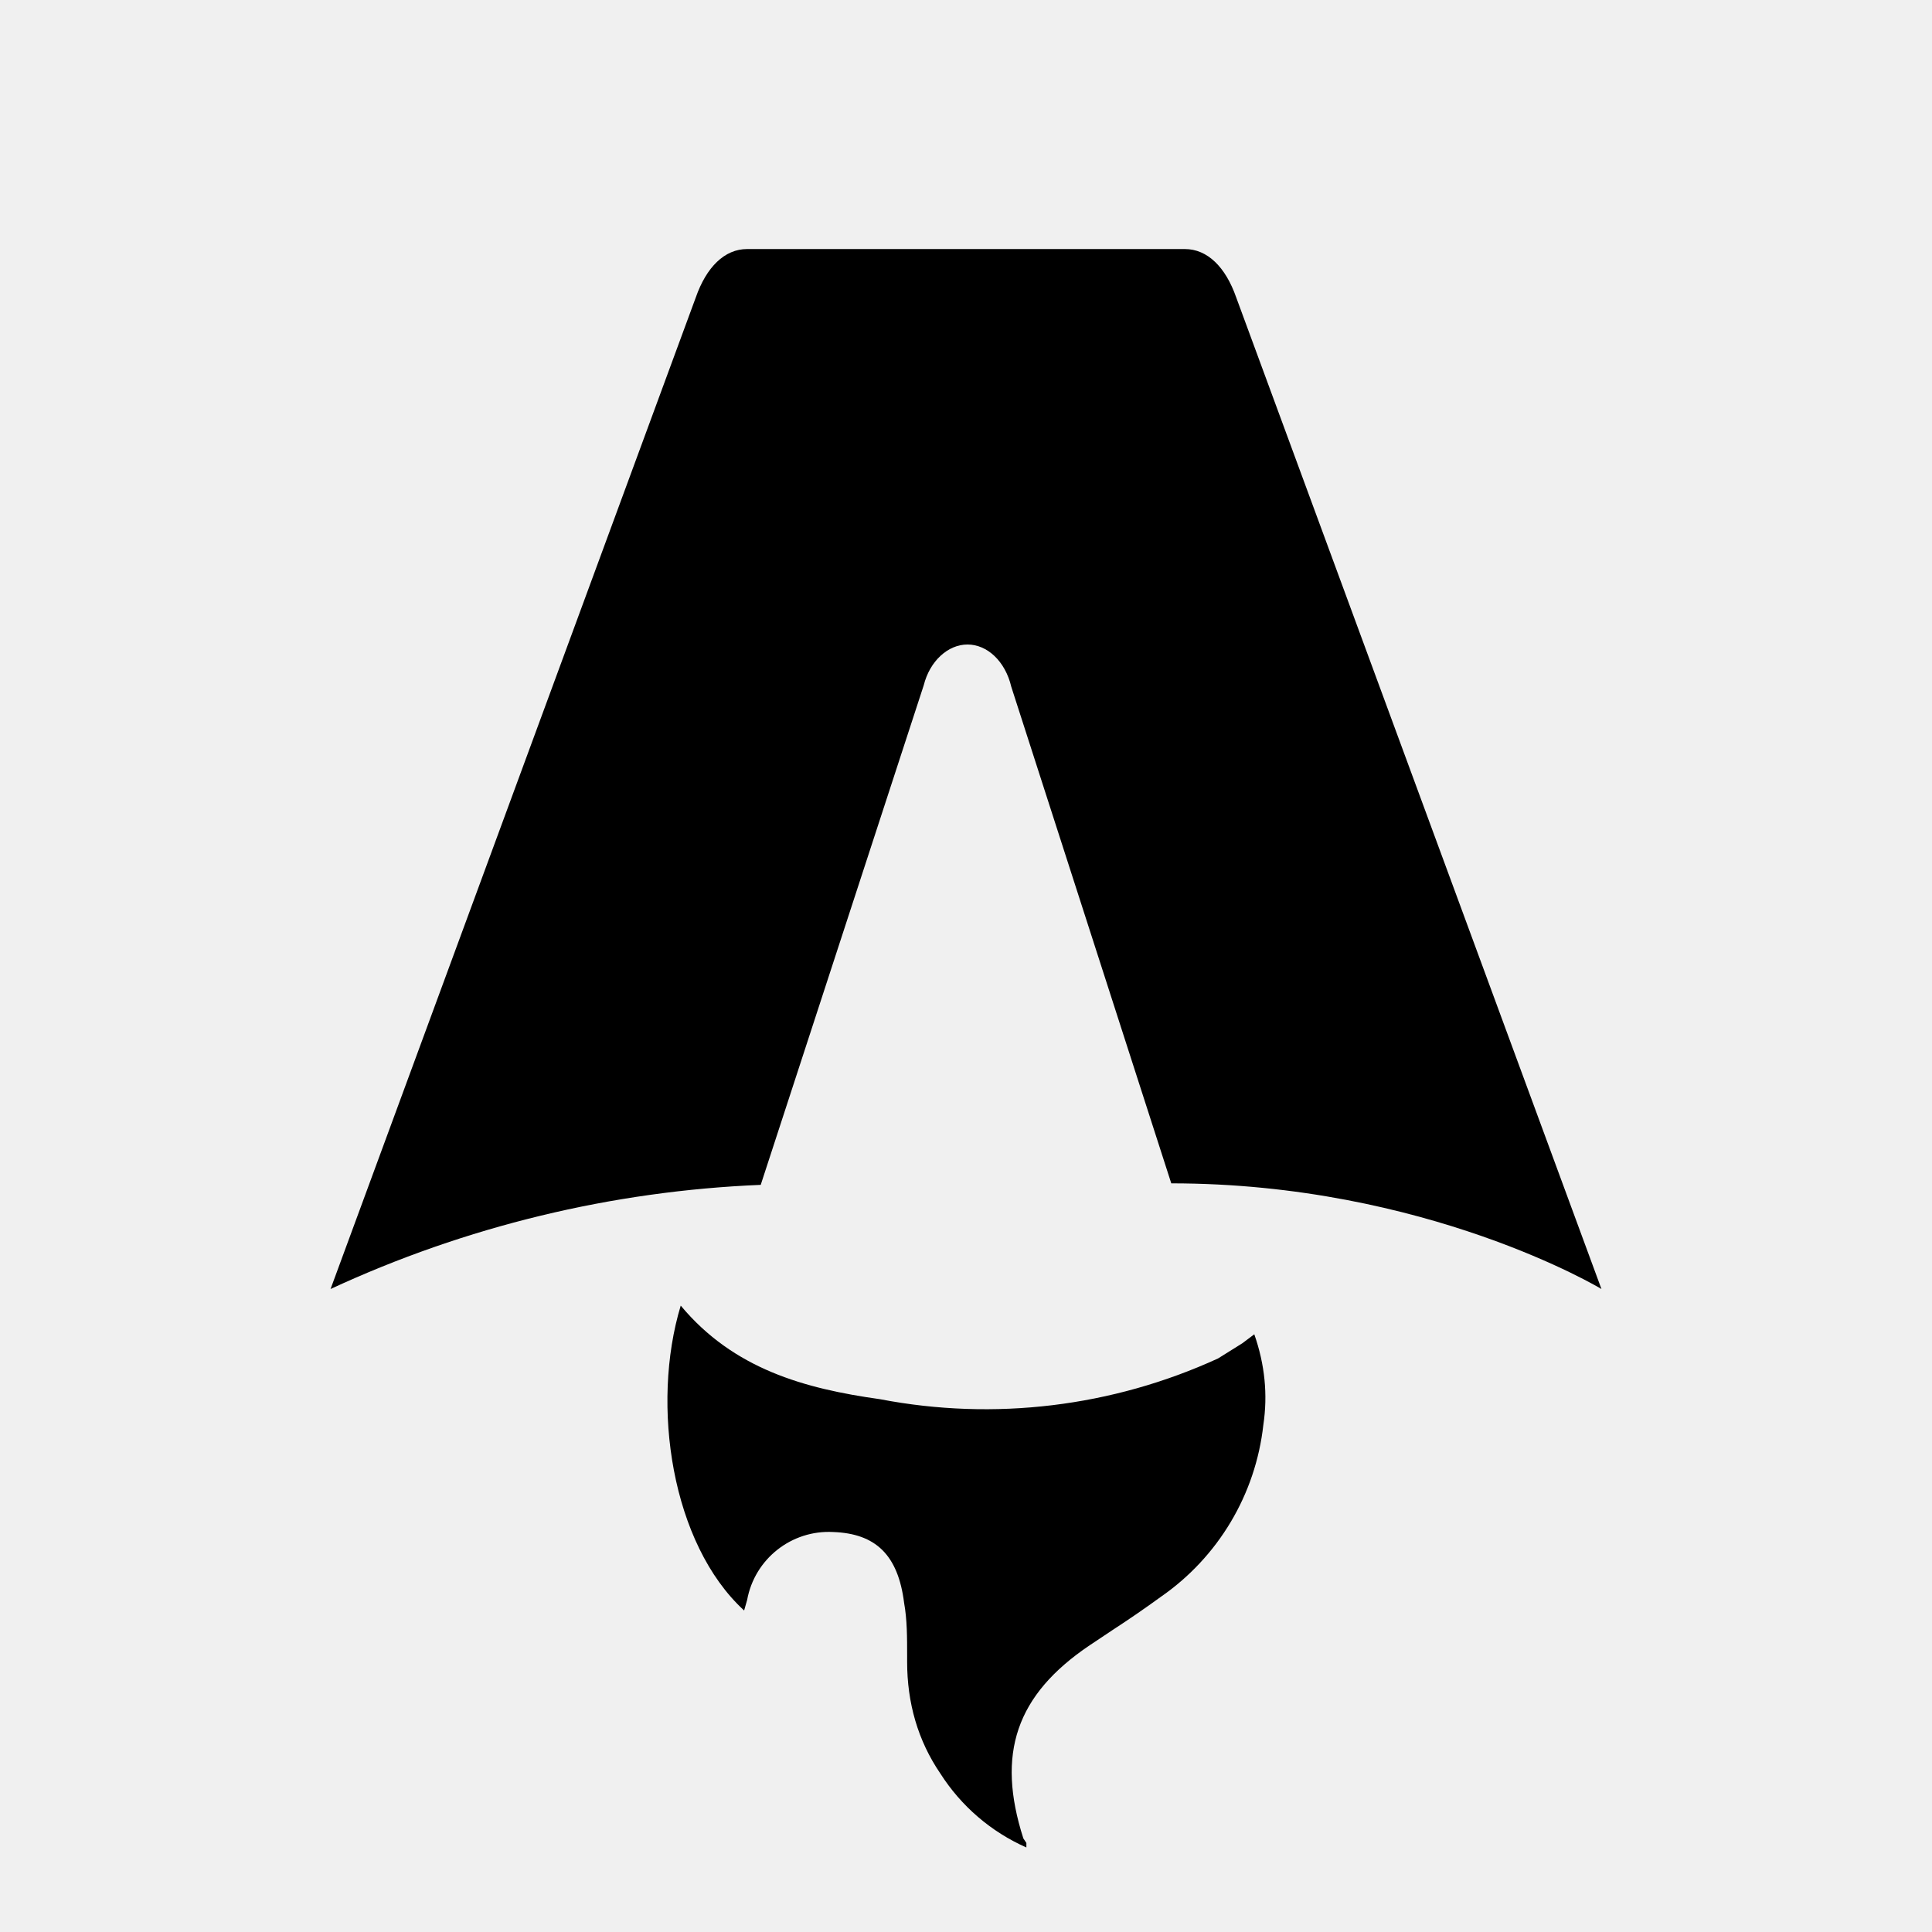
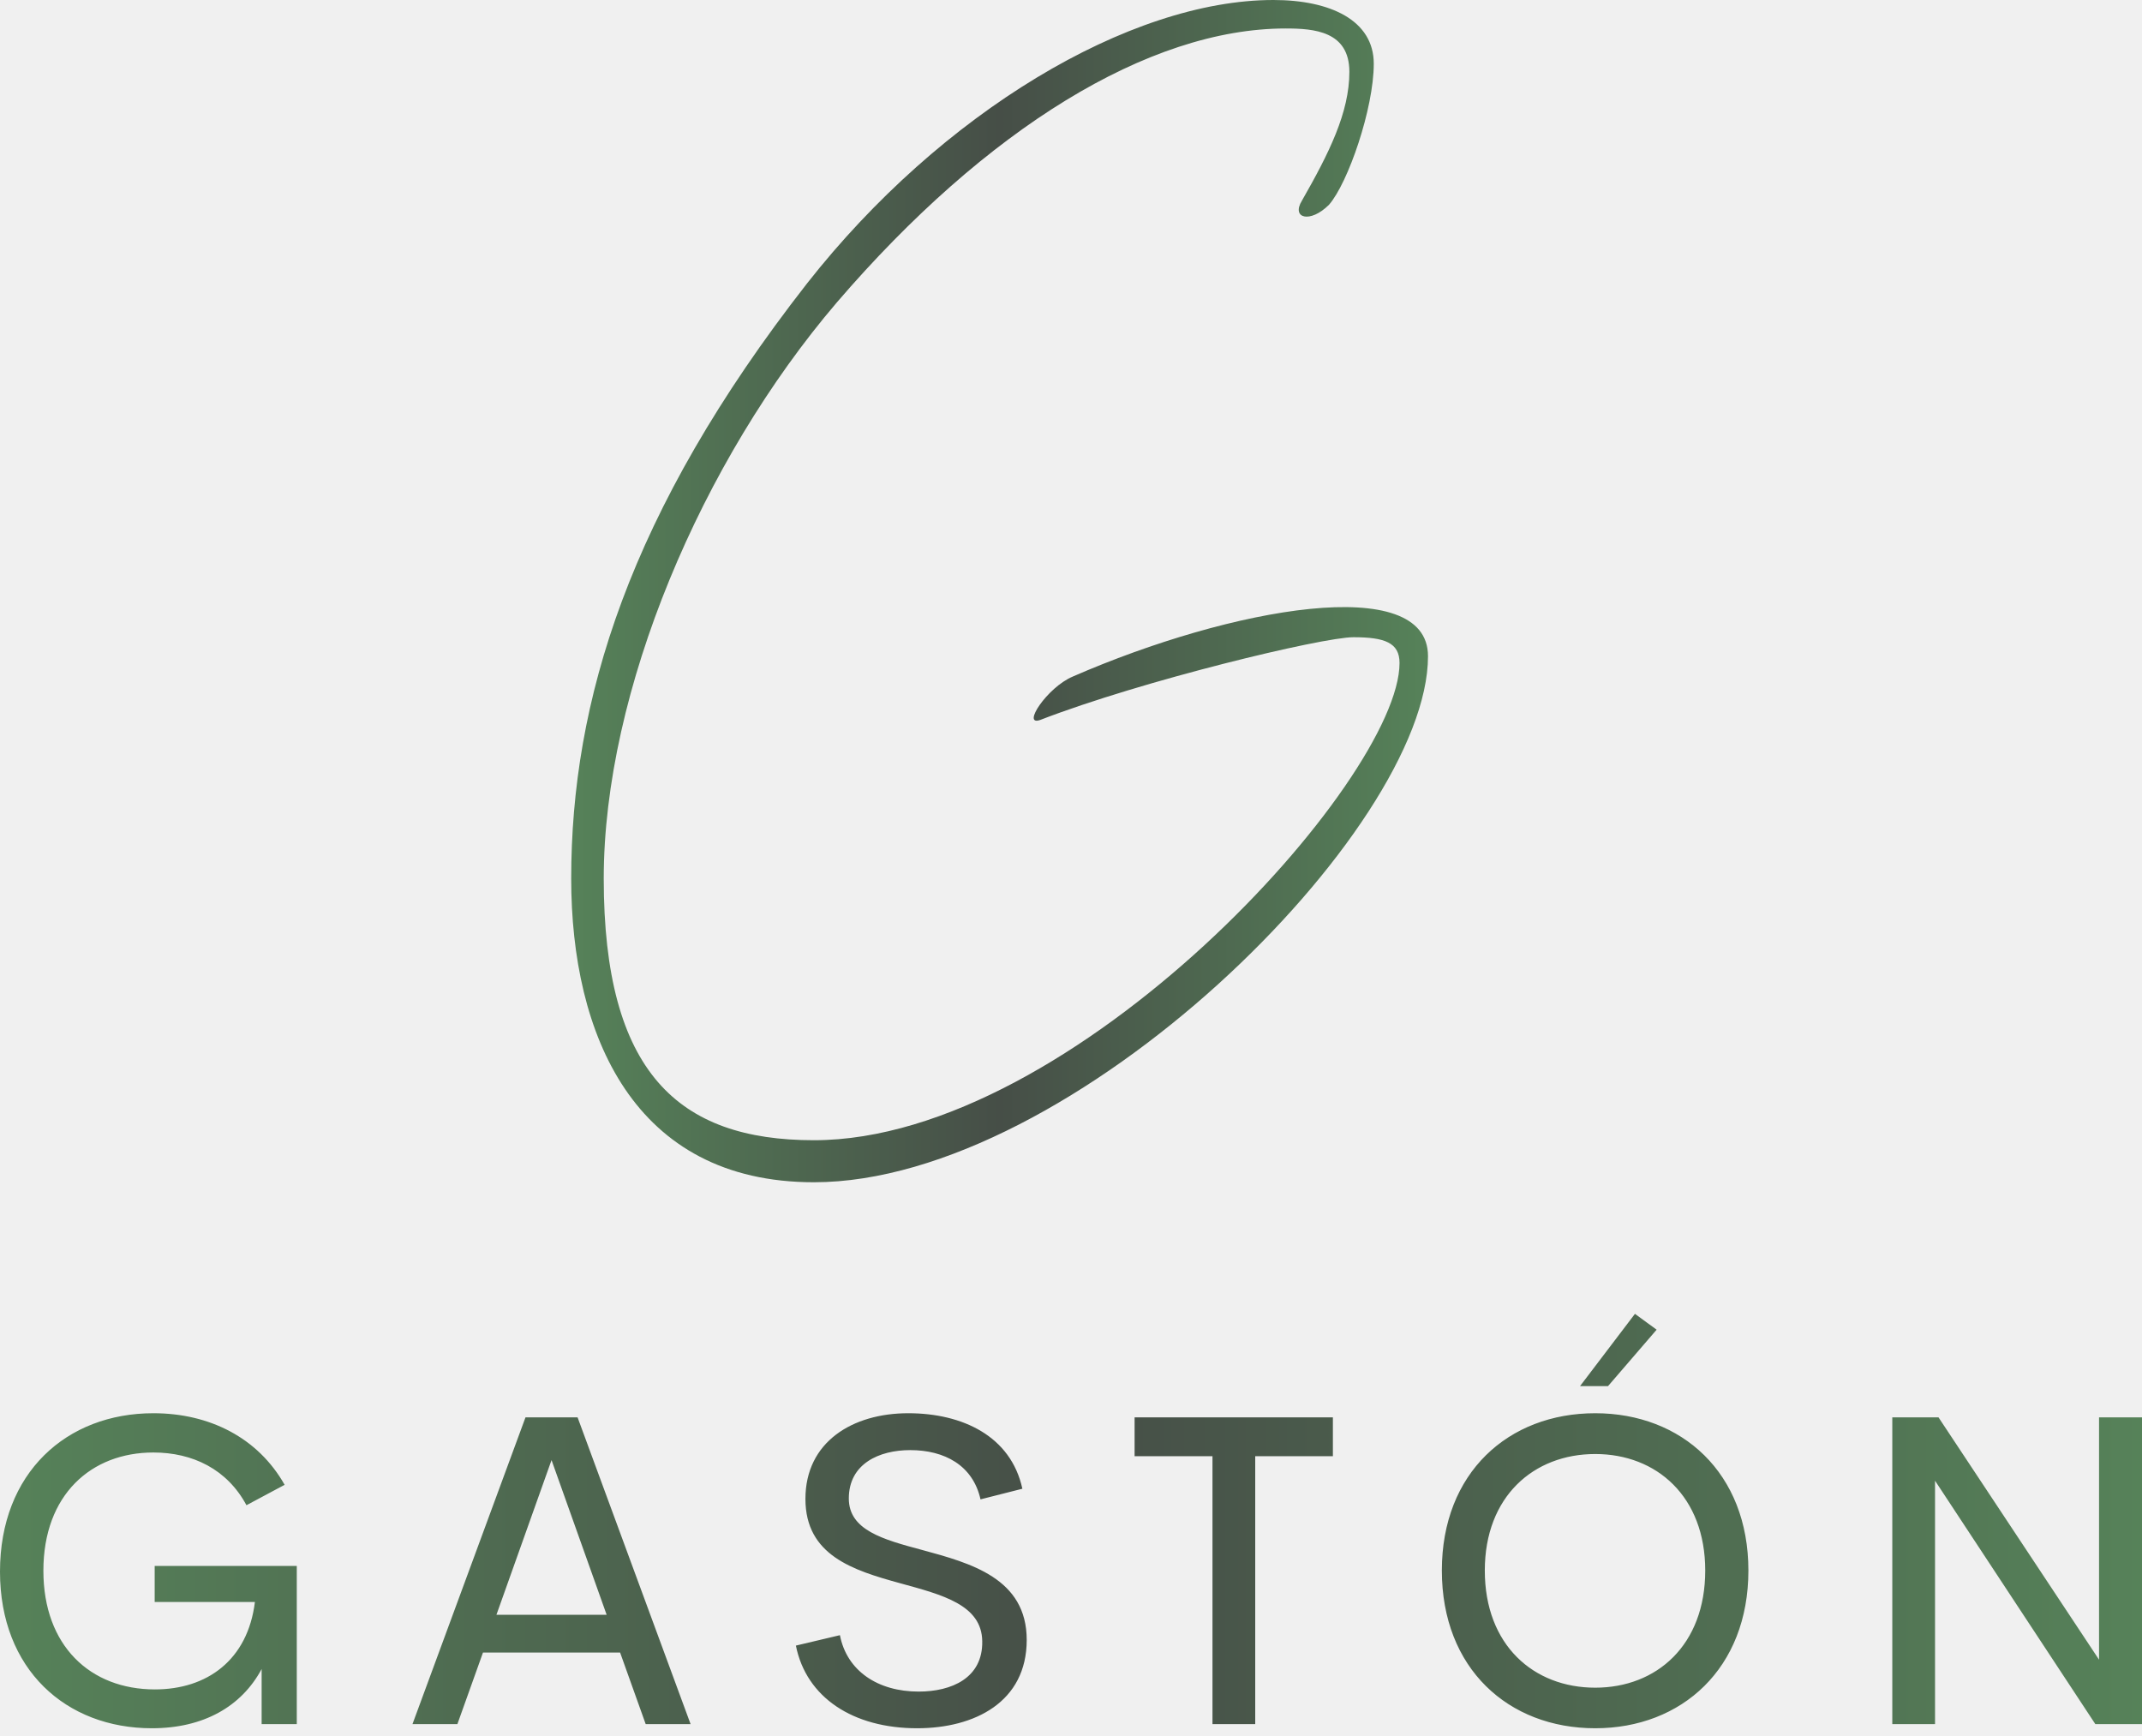
- <svg xmlns="http://www.w3.org/2000/svg" fill="none" viewBox="0 0 128 128">
-   <path d="M50.4 78.5a75.1 75.1 0 0 0-28.5 6.9l24.2-65.7c.7-2 1.9-3.2 3.4-3.2h29c1.5 0 2.7 1.2 3.4 3.2l24.2 65.7s-11.6-7-28.5-7L67 45.5c-.4-1.7-1.6-2.8-2.9-2.8-1.3 0-2.5 1.1-2.9 2.7L50.4 78.5Zm-1.1 28.2Zm-4.2-20.2c-2 6.6-.6 15.8 4.2 20.2a17.5 17.5 0 0 1 .2-.7 5.5 5.5 0 0 1 5.7-4.5c2.8.1 4.3 1.5 4.7 4.7.2 1.1.2 2.3.2 3.5v.4c0 2.7.7 5.2 2.2 7.4a13 13 0 0 0 5.7 4.9v-.3l-.2-.3c-1.8-5.6-.5-9.5 4.4-12.8l1.5-1a73 73 0 0 0 3.2-2.2 16 16 0 0 0 6.8-11.4c.3-2 .1-4-.6-6l-.8.6-1.6 1a37 37 0 0 1-22.4 2.7c-5-.7-9.7-2-13.2-6.2Z" />
-   <style>
-         path { fill: #000; }
-         @media (prefers-color-scheme: dark) {
-             path { fill: #FFF; }
-         }
-     </style>
+ <svg xmlns="http://www.w3.org/2000/svg" id="enzSJlAeP7x1" viewBox="0 0 300 243" shape-rendering="geometricPrecision" text-rendering="geometricPrecision" project-id="1f4281800a70458888fffffb1bf862df" export-id="884479e67add43e7a4033ecf6cec572a" cached="false">
+   <defs>
+     <linearGradient id="enzSJlAeP7x3-fill" x1="1.8" y1="24.96" x2="39.72" y2="24.96" spreadMethod="pad" gradientUnits="userSpaceOnUse" gradientTransform="translate(0 0)">
+       <stop id="enzSJlAeP7x3-fill-0" offset="0%" stop-color="#568259" />
+       <stop id="enzSJlAeP7x3-fill-1" offset="50%" stop-color="#464e47" />
+       <stop id="enzSJlAeP7x3-fill-2" offset="100%" stop-color="#568259" />
+     </linearGradient>
+     <linearGradient id="enzSJlAeP7x5-fill" x1="2.285" y1="3.066" x2="195.124" y2="3.066" spreadMethod="pad" gradientUnits="userSpaceOnUse" gradientTransform="translate(0 0)">
+       <stop id="enzSJlAeP7x5-fill-0" offset="0%" stop-color="#568259" />
+       <stop id="enzSJlAeP7x5-fill-1" offset="50%" stop-color="#464e47" />
+       <stop id="enzSJlAeP7x5-fill-2" offset="100%" stop-color="#568259" />
+     </linearGradient>
+   </defs>
+   <g transform="matrix(3.16456 0 0 3.16456 74.3038 -78.9873)" clip-rule="evenodd">
+     <path d="M34.14,33.84c1.2-2.1,2.1-3.9,2.1-5.7s-1.56-1.92-2.82-1.92c-6.06,0-13.26,4.44-19.86,12.12-6,7.02-10.32,17.22-10.32,25.5c0,8.58,3.3,11.58,9.3,11.58c11.52,0,25.92-15.96,25.92-21.12c0-.9-.66-1.14-2.04-1.14s-9.36,1.92-13.86,3.66c-.84.3.3-1.44,1.44-1.92c7.02-3.06,15.72-4.62,15.72-.9c0,7.68-15.72,23.28-27.18,23.28-7.98,0-10.74-6.54-10.74-13.44c0-7.8,2.52-16.2,10.44-26.34c5.94-7.56,14.28-12.54,20.64-12.54c2.52,0,4.44.9,4.44,2.82c0,1.98-1.14,5.28-1.98,6.24-.84.84-1.68.6-1.2-.18Z" clip-rule="evenodd" fill="url(#enzSJlAeP7x3-fill)" stroke-linejoin="round" stroke-miterlimit="2" />
+   </g>
+   <g transform="matrix(1.5557 0 0 1.5557 -3.55502 179.23)" clip-rule="evenodd">
+     <path d="M15.957,40.371c-7.734,0-13.672-5.293-13.672-14.101c0-8.887,5.977-14.258,13.809-14.258c5.078,0,9.433,2.226,11.816,6.445l-3.437,1.836c-1.739-3.242-4.844-4.746-8.379-4.746-5.586,0-9.903,3.789-9.903,10.644c0,6.758,4.219,10.684,10.039,10.684c4.688,0,8.36-2.637,9.004-7.871h-9.023v-3.242h12.793v14.238h-3.164v-4.961c-1.817,3.379-5.235,5.332-9.883,5.332v0ZM60.416,40l-2.305-6.445h-12.344L43.462,40h-4.043L49.595,12.383h4.688L64.458,40h-4.042v0ZM46.978,30.156h9.922L51.939,16.23L46.978,30.156ZM84.854,40.371c-5.761,0-9.98-2.754-10.917-7.441l3.964-.938c.625,3.223,3.418,5.078,7.09,5.078c2.949,0,5.781-1.211,5.723-4.531-.039-3.281-3.594-4.18-7.363-5.215-4.278-1.172-8.555-2.519-8.555-7.597c0-5.137,4.238-7.715,9.258-7.715c4.863,0,9.238,2.05,10.273,6.797l-3.769.957c-.684-3.067-3.243-4.434-6.329-4.434-2.773,0-5.527,1.211-5.527,4.356c0,2.851,3.086,3.691,6.582,4.628c4.395,1.192,9.434,2.559,9.434,8.106c0,5.586-4.688,7.949-9.864,7.949v0Zm37.428-27.988v3.496h-6.992v24.121h-3.848v-24.121h-7.012v-3.496h17.852ZM144.533,9.57l4.942-6.504l1.953,1.426-4.375,5.078h-2.52ZM145.9,40.371c-7.832,0-13.808-5.391-13.808-14.199c0-8.789,5.976-14.16,13.808-14.16c7.793,0,13.789,5.371,13.789,14.16c0,8.808-5.996,14.199-13.789,14.199v0Zm0-3.652c5.528,0,9.903-3.828,9.903-10.547c0-6.66-4.375-10.488-9.903-10.488-5.546,0-9.941,3.828-9.941,10.488c0,6.719,4.395,10.547,9.941,10.547Zm45.357-24.336h3.868v27.617h-4.2L176.492,18.086v21.914h-3.848v-27.617h4.16l14.453,21.816v-21.816Z" clip-rule="evenodd" fill="url(#enzSJlAeP7x5-fill)" stroke-linejoin="round" stroke-miterlimit="2" />
+   </g>
</svg>
